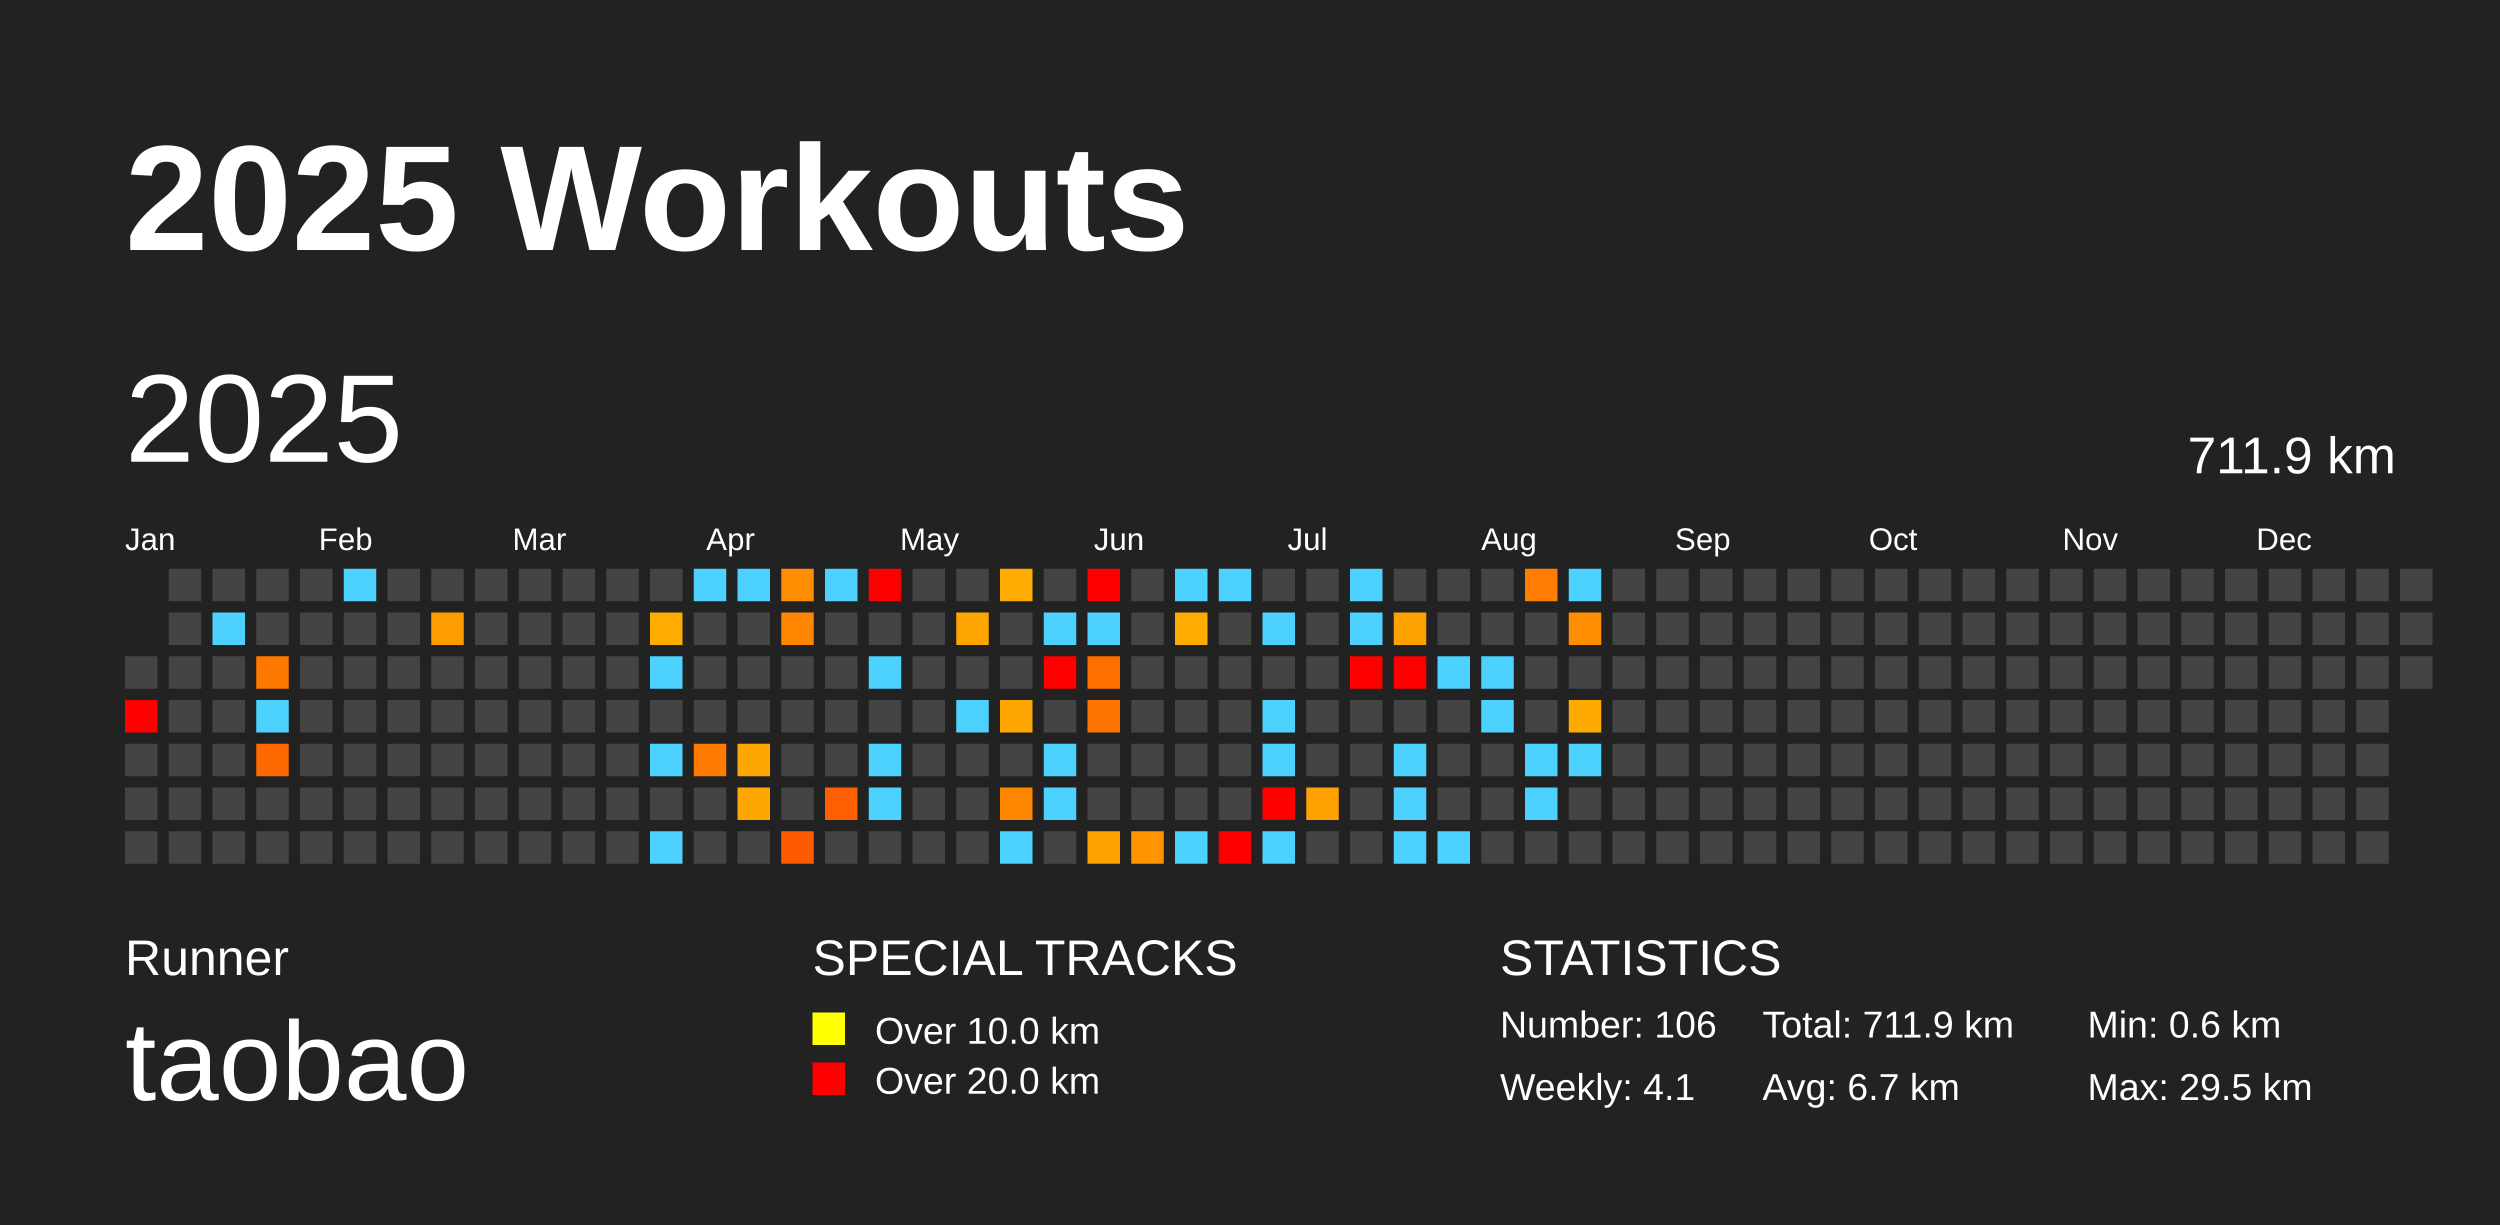
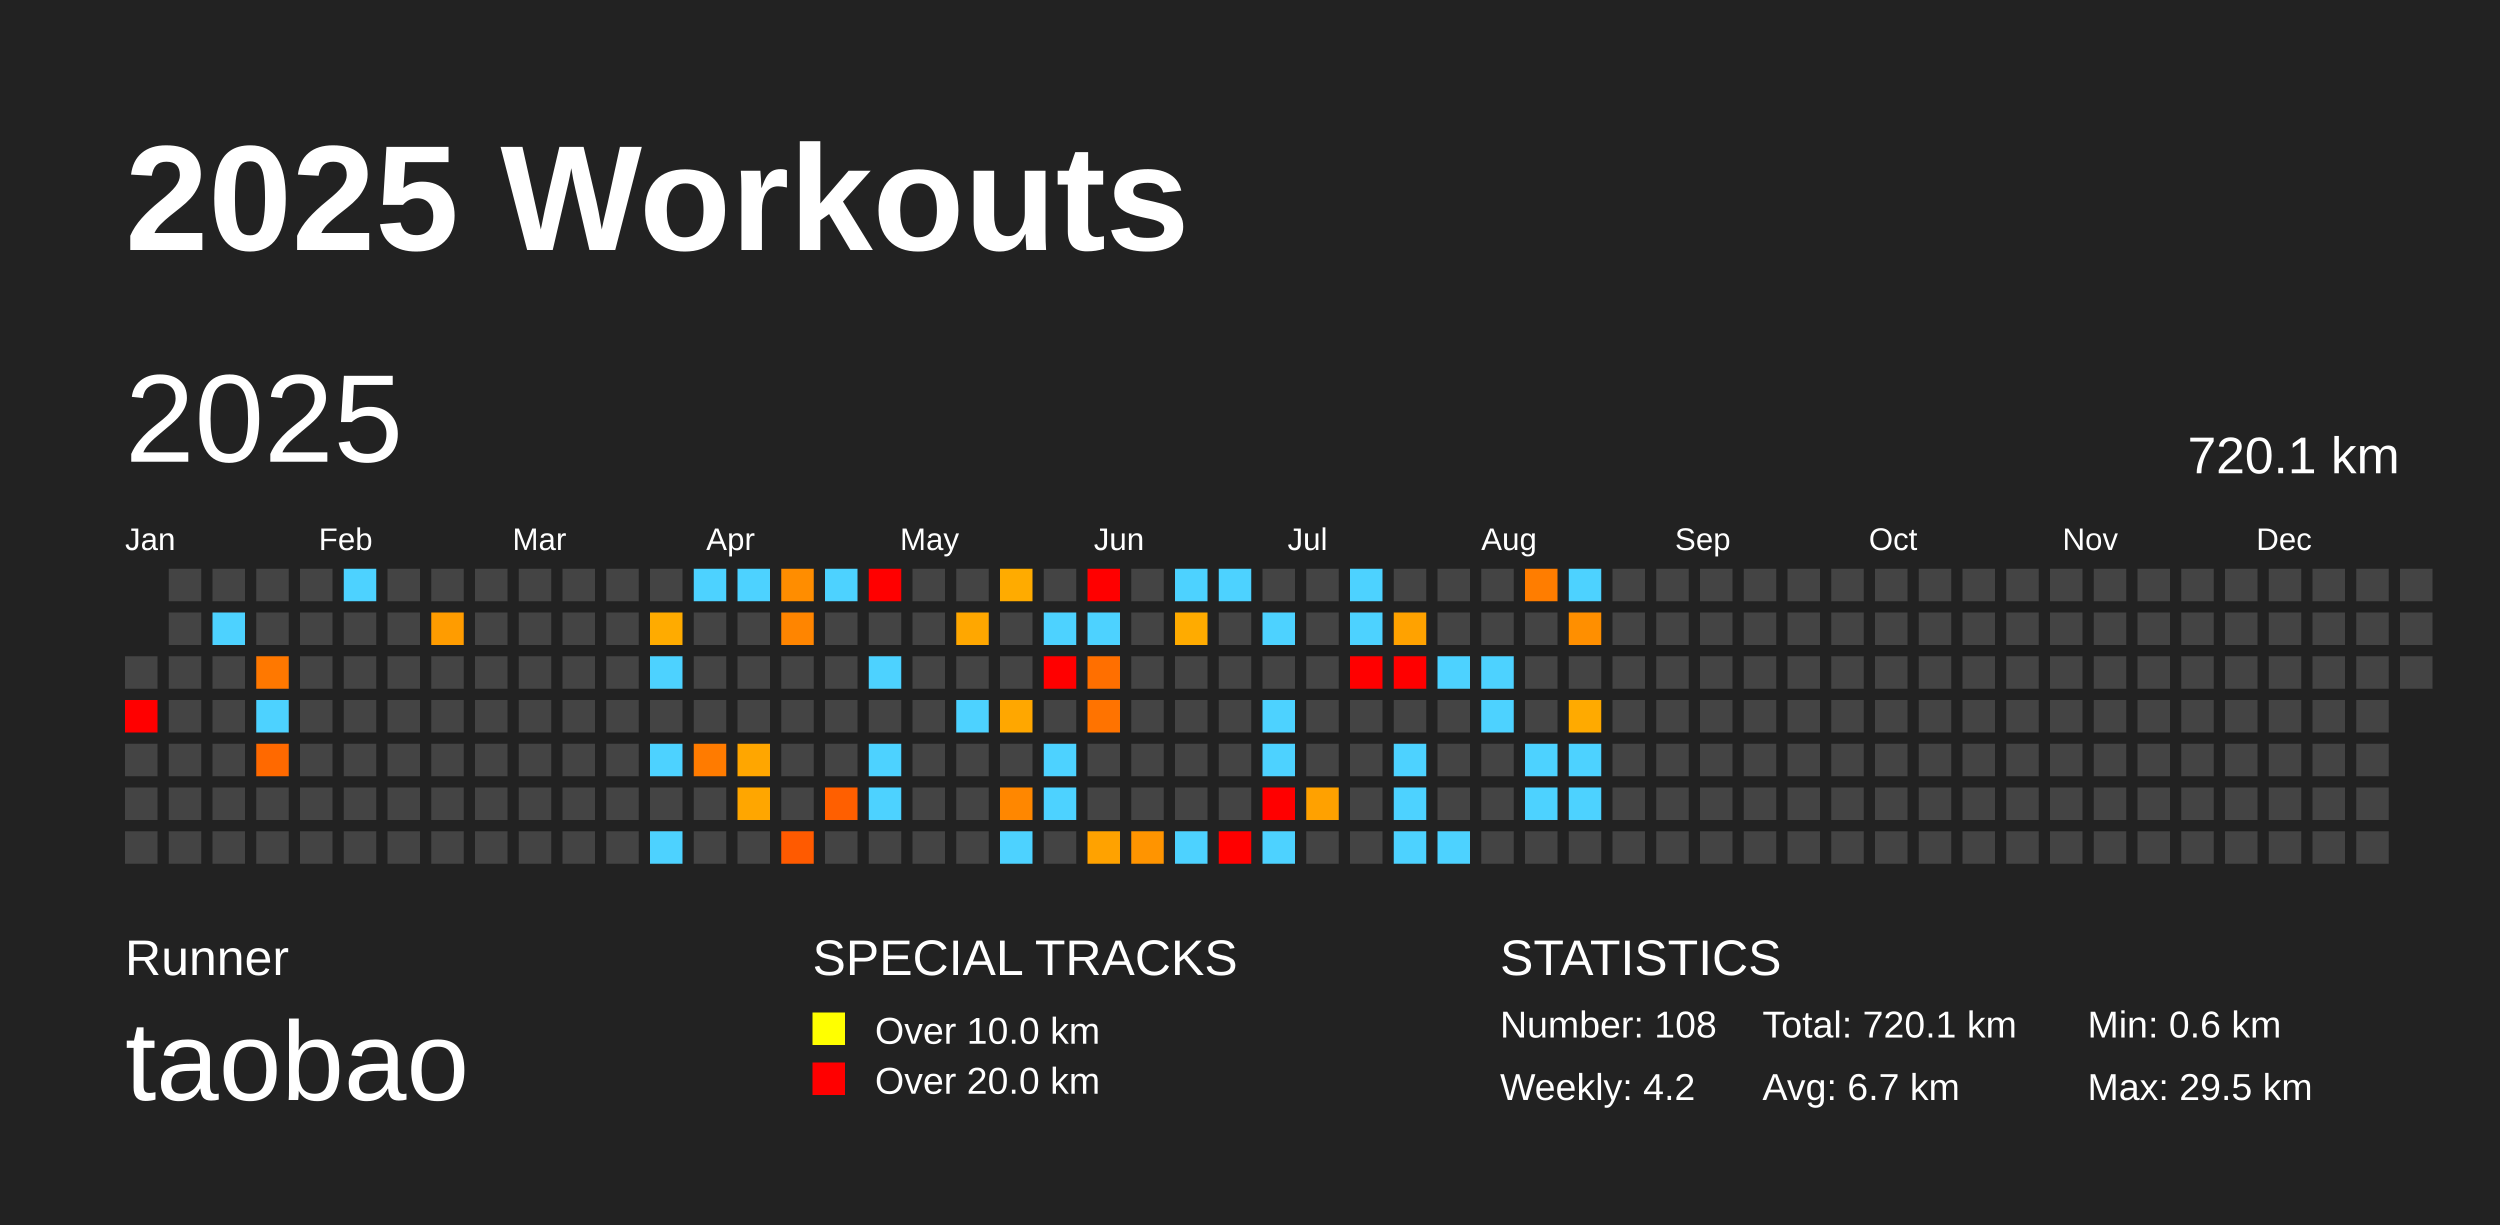
<svg xmlns="http://www.w3.org/2000/svg" baseProfile="full" height="98mm" version="1.1" viewBox="0,0,200,98" width="200mm">
  <defs />
  <rect fill="#222222" height="98" width="200" x="0" y="0" />
  <text fill="#FFFFFF" style="font-size:12px; font-family:Arial; font-weight:bold;" x="10" y="20">2025 Workouts</text>
  <text fill="#FFFFFF" style="font-size:4px; font-family:Arial" x="10" y="78">Runner</text>
  <text fill="#FFFFFF" style="font-size:9px; font-family:Arial" x="10" y="88">taobao</text>
  <text fill="#FFFFFF" style="font-size:4px; font-family:Arial" x="65" y="78">SPECIAL TRACKS</text>
  <rect fill="yellow" height="2.6" width="2.6" x="65" y="81" />
  <text fill="#FFFFFF" style="font-size:3px; font-family:Arial" x="70" y="83.5">Over 10.0 km</text>
  <rect fill="red" height="2.6" width="2.6" x="65" y="85" />
  <text fill="#FFFFFF" style="font-size:3px; font-family:Arial" x="70" y="87.5">Over 20.0 km</text>
  <text fill="#FFFFFF" style="font-size:4px; font-family:Arial" x="120" y="78">STATISTICS</text>
-   <text fill="#FFFFFF" style="font-size:3px; font-family:Arial" x="120" y="83">Number: 106</text>
-   <text fill="#FFFFFF" style="font-size:3px; font-family:Arial" x="120" y="88">Weekly: 4.1</text>
-   <text fill="#FFFFFF" style="font-size:3px; font-family:Arial" x="141" y="83">Total: 711.9 km</text>
+   <text fill="#FFFFFF" style="font-size:3px; font-family:Arial" x="120" y="83">Number: 108</text>
+   <text fill="#FFFFFF" style="font-size:3px; font-family:Arial" x="120" y="88">Weekly: 4.2</text>
+   <text fill="#FFFFFF" style="font-size:3px; font-family:Arial" x="141" y="83">Total: 720.1 km</text>
  <text fill="#FFFFFF" style="font-size:3px; font-family:Arial" x="141" y="88">Avg: 6.7 km</text>
  <text fill="#FFFFFF" style="font-size:3px; font-family:Arial" x="167" y="83">Min: 0.6 km</text>
  <text fill="#FFFFFF" style="font-size:3px; font-family:Arial" x="167" y="88">Max: 29.5 km</text>
  <text dominant-baseline="hanging" fill="#FFFFFF" style="font-size:10.0px; font-family:Arial;" x="10" y="30">2025</text>
-   <text dominant-baseline="hanging" fill="#FFFFFF" style="font-size:4.125px; font-family:Arial;" x="175" y="35">711.9 km</text>
+   <text dominant-baseline="hanging" fill="#FFFFFF" style="font-size:4.125px; font-family:Arial;" x="175" y="35">720.1 km</text>
  <text fill="#FFFFFF" style="font-size:2.5px; font-family:Arial" x="10.0" y="44">Jan</text>
  <text fill="#FFFFFF" style="font-size:2.5px; font-family:Arial" x="25.5" y="44">Feb</text>
  <text fill="#FFFFFF" style="font-size:2.5px; font-family:Arial" x="41.0" y="44">Mar</text>
  <text fill="#FFFFFF" style="font-size:2.5px; font-family:Arial" x="56.5" y="44">Apr</text>
  <text fill="#FFFFFF" style="font-size:2.5px; font-family:Arial" x="72.0" y="44">May</text>
  <text fill="#FFFFFF" style="font-size:2.5px; font-family:Arial" x="87.5" y="44">Jun</text>
  <text fill="#FFFFFF" style="font-size:2.5px; font-family:Arial" x="103.0" y="44">Jul</text>
  <text fill="#FFFFFF" style="font-size:2.5px; font-family:Arial" x="118.5" y="44">Aug</text>
  <text fill="#FFFFFF" style="font-size:2.5px; font-family:Arial" x="134.0" y="44">Sep</text>
  <text fill="#FFFFFF" style="font-size:2.5px; font-family:Arial" x="149.5" y="44">Oct</text>
  <text fill="#FFFFFF" style="font-size:2.5px; font-family:Arial" x="165.0" y="44">Nov</text>
  <text fill="#FFFFFF" style="font-size:2.5px; font-family:Arial" x="180.5" y="44">Dec</text>
  <rect fill="#444444" height="2.6" width="2.6" x="10.0" y="52.5" />
  <rect fill="red" height="2.6" width="2.6" x="10.0" y="56.0" />
  <rect fill="#444444" height="2.6" width="2.6" x="10.0" y="59.5" />
  <rect fill="#444444" height="2.6" width="2.6" x="10.0" y="63.0" />
  <rect fill="#444444" height="2.6" width="2.6" x="10.0" y="66.5" />
  <rect fill="#444444" height="2.6" width="2.6" x="13.5" y="45.5" />
  <rect fill="#444444" height="2.6" width="2.6" x="13.5" y="49.0" />
  <rect fill="#444444" height="2.6" width="2.6" x="13.5" y="52.5" />
  <rect fill="#444444" height="2.6" width="2.6" x="13.5" y="56.0" />
  <rect fill="#444444" height="2.6" width="2.6" x="13.5" y="59.5" />
  <rect fill="#444444" height="2.6" width="2.6" x="13.5" y="63.0" />
  <rect fill="#444444" height="2.6" width="2.6" x="13.5" y="66.5" />
  <rect fill="#444444" height="2.6" width="2.6" x="17.0" y="45.5" />
  <rect fill="#4dd2ff" height="2.6" width="2.6" x="17.0" y="49.0" />
  <rect fill="#444444" height="2.6" width="2.6" x="17.0" y="52.5" />
  <rect fill="#444444" height="2.6" width="2.6" x="17.0" y="56.0" />
  <rect fill="#444444" height="2.6" width="2.6" x="17.0" y="59.5" />
  <rect fill="#444444" height="2.6" width="2.6" x="17.0" y="63.0" />
  <rect fill="#444444" height="2.6" width="2.6" x="17.0" y="66.5" />
  <rect fill="#444444" height="2.6" width="2.6" x="20.5" y="45.5" />
  <rect fill="#444444" height="2.6" width="2.6" x="20.5" y="49.0" />
  <rect fill="#ff7800" height="2.6" width="2.6" x="20.5" y="52.5" />
  <rect fill="#4dd2ff" height="2.6" width="2.6" x="20.5" y="56.0" />
  <rect fill="#ff6900" height="2.6" width="2.6" x="20.5" y="59.5" />
  <rect fill="#444444" height="2.6" width="2.6" x="20.5" y="63.0" />
  <rect fill="#444444" height="2.6" width="2.6" x="20.5" y="66.5" />
  <rect fill="#444444" height="2.6" width="2.6" x="24.0" y="45.5" />
  <rect fill="#444444" height="2.6" width="2.6" x="24.0" y="49.0" />
  <rect fill="#444444" height="2.6" width="2.6" x="24.0" y="52.5" />
  <rect fill="#444444" height="2.6" width="2.6" x="24.0" y="56.0" />
  <rect fill="#444444" height="2.6" width="2.6" x="24.0" y="59.5" />
  <rect fill="#444444" height="2.6" width="2.6" x="24.0" y="63.0" />
  <rect fill="#444444" height="2.6" width="2.6" x="24.0" y="66.5" />
  <rect fill="#4dd2ff" height="2.6" width="2.6" x="27.5" y="45.5" />
  <rect fill="#444444" height="2.6" width="2.6" x="27.5" y="49.0" />
  <rect fill="#444444" height="2.6" width="2.6" x="27.5" y="52.5" />
  <rect fill="#444444" height="2.6" width="2.6" x="27.5" y="56.0" />
  <rect fill="#444444" height="2.6" width="2.6" x="27.5" y="59.5" />
  <rect fill="#444444" height="2.6" width="2.6" x="27.5" y="63.0" />
  <rect fill="#444444" height="2.6" width="2.6" x="27.5" y="66.5" />
  <rect fill="#444444" height="2.6" width="2.6" x="31.0" y="45.5" />
  <rect fill="#444444" height="2.6" width="2.6" x="31.0" y="49.0" />
  <rect fill="#444444" height="2.6" width="2.6" x="31.0" y="52.5" />
  <rect fill="#444444" height="2.6" width="2.6" x="31.0" y="56.0" />
  <rect fill="#444444" height="2.6" width="2.6" x="31.0" y="59.5" />
  <rect fill="#444444" height="2.6" width="2.6" x="31.0" y="63.0" />
  <rect fill="#444444" height="2.6" width="2.6" x="31.0" y="66.5" />
  <rect fill="#444444" height="2.6" width="2.6" x="34.5" y="45.5" />
  <rect fill="#ff9c00" height="2.6" width="2.6" x="34.5" y="49.0" />
  <rect fill="#444444" height="2.6" width="2.6" x="34.5" y="52.5" />
  <rect fill="#444444" height="2.6" width="2.6" x="34.5" y="56.0" />
  <rect fill="#444444" height="2.6" width="2.6" x="34.5" y="59.5" />
  <rect fill="#444444" height="2.6" width="2.6" x="34.5" y="63.0" />
  <rect fill="#444444" height="2.6" width="2.6" x="34.5" y="66.5" />
  <rect fill="#444444" height="2.6" width="2.6" x="38.0" y="45.5" />
  <rect fill="#444444" height="2.6" width="2.6" x="38.0" y="49.0" />
  <rect fill="#444444" height="2.6" width="2.6" x="38.0" y="52.5" />
  <rect fill="#444444" height="2.6" width="2.6" x="38.0" y="56.0" />
  <rect fill="#444444" height="2.6" width="2.6" x="38.0" y="59.5" />
  <rect fill="#444444" height="2.6" width="2.6" x="38.0" y="63.0" />
  <rect fill="#444444" height="2.6" width="2.6" x="38.0" y="66.5" />
  <rect fill="#444444" height="2.6" width="2.6" x="41.5" y="45.5" />
  <rect fill="#444444" height="2.6" width="2.6" x="41.5" y="49.0" />
  <rect fill="#444444" height="2.6" width="2.6" x="41.5" y="52.5" />
  <rect fill="#444444" height="2.6" width="2.6" x="41.5" y="56.0" />
  <rect fill="#444444" height="2.6" width="2.6" x="41.5" y="59.5" />
  <rect fill="#444444" height="2.6" width="2.6" x="41.5" y="63.0" />
  <rect fill="#444444" height="2.6" width="2.6" x="41.5" y="66.5" />
  <rect fill="#444444" height="2.6" width="2.6" x="45.0" y="45.5" />
  <rect fill="#444444" height="2.6" width="2.6" x="45.0" y="49.0" />
  <rect fill="#444444" height="2.6" width="2.6" x="45.0" y="52.5" />
  <rect fill="#444444" height="2.6" width="2.6" x="45.0" y="56.0" />
  <rect fill="#444444" height="2.6" width="2.6" x="45.0" y="59.5" />
  <rect fill="#444444" height="2.6" width="2.6" x="45.0" y="63.0" />
  <rect fill="#444444" height="2.6" width="2.6" x="45.0" y="66.5" />
  <rect fill="#444444" height="2.6" width="2.6" x="48.5" y="45.5" />
  <rect fill="#444444" height="2.6" width="2.6" x="48.5" y="49.0" />
  <rect fill="#444444" height="2.6" width="2.6" x="48.5" y="52.5" />
  <rect fill="#444444" height="2.6" width="2.6" x="48.5" y="56.0" />
  <rect fill="#444444" height="2.6" width="2.6" x="48.5" y="59.5" />
  <rect fill="#444444" height="2.6" width="2.6" x="48.5" y="63.0" />
  <rect fill="#444444" height="2.6" width="2.6" x="48.5" y="66.5" />
  <rect fill="#444444" height="2.6" width="2.6" x="52.0" y="45.5" />
  <rect fill="#ffab00" height="2.6" width="2.6" x="52.0" y="49.0" />
  <rect fill="#4dd2ff" height="2.6" width="2.6" x="52.0" y="52.5" />
  <rect fill="#444444" height="2.6" width="2.6" x="52.0" y="56.0" />
  <rect fill="#4dd2ff" height="2.6" width="2.6" x="52.0" y="59.5" />
  <rect fill="#444444" height="2.6" width="2.6" x="52.0" y="63.0" />
  <rect fill="#4dd2ff" height="2.6" width="2.6" x="52.0" y="66.5" />
  <rect fill="#4dd2ff" height="2.6" width="2.6" x="55.5" y="45.5" />
  <rect fill="#444444" height="2.6" width="2.6" x="55.5" y="49.0" />
  <rect fill="#444444" height="2.6" width="2.6" x="55.5" y="52.5" />
  <rect fill="#444444" height="2.6" width="2.6" x="55.5" y="56.0" />
  <rect fill="#ff7b00" height="2.6" width="2.6" x="55.5" y="59.5" />
  <rect fill="#444444" height="2.6" width="2.6" x="55.5" y="63.0" />
  <rect fill="#444444" height="2.6" width="2.6" x="55.5" y="66.5" />
  <rect fill="#4dd2ff" height="2.6" width="2.6" x="59.0" y="45.5" />
  <rect fill="#444444" height="2.6" width="2.6" x="59.0" y="49.0" />
  <rect fill="#444444" height="2.6" width="2.6" x="59.0" y="52.5" />
  <rect fill="#444444" height="2.6" width="2.6" x="59.0" y="56.0" />
  <rect fill="#ffa600" height="2.6" width="2.6" x="59.0" y="59.5" />
  <rect fill="#ffa600" height="2.6" width="2.6" x="59.0" y="63.0" />
  <rect fill="#444444" height="2.6" width="2.6" x="59.0" y="66.5" />
  <rect fill="#ff8d00" height="2.6" width="2.6" x="62.5" y="45.5" />
  <rect fill="#ff8500" height="2.6" width="2.6" x="62.5" y="49.0" />
  <rect fill="#444444" height="2.6" width="2.6" x="62.5" y="52.5" />
  <rect fill="#444444" height="2.6" width="2.6" x="62.5" y="56.0" />
  <rect fill="#444444" height="2.6" width="2.6" x="62.5" y="59.5" />
  <rect fill="#444444" height="2.6" width="2.6" x="62.5" y="63.0" />
  <rect fill="#ff5a00" height="2.6" width="2.6" x="62.5" y="66.5" />
  <rect fill="#4dd2ff" height="2.6" width="2.6" x="66.0" y="45.5" />
  <rect fill="#444444" height="2.6" width="2.6" x="66.0" y="49.0" />
  <rect fill="#444444" height="2.6" width="2.6" x="66.0" y="52.5" />
  <rect fill="#444444" height="2.6" width="2.6" x="66.0" y="56.0" />
  <rect fill="#444444" height="2.6" width="2.6" x="66.0" y="59.5" />
  <rect fill="#ff5f00" height="2.6" width="2.6" x="66.0" y="63.0" />
  <rect fill="#444444" height="2.6" width="2.6" x="66.0" y="66.5" />
  <rect fill="red" height="2.6" width="2.6" x="69.5" y="45.5" />
  <rect fill="#444444" height="2.6" width="2.6" x="69.5" y="49.0" />
  <rect fill="#4dd2ff" height="2.6" width="2.6" x="69.5" y="52.5" />
  <rect fill="#444444" height="2.6" width="2.6" x="69.5" y="56.0" />
  <rect fill="#4dd2ff" height="2.6" width="2.6" x="69.5" y="59.5" />
  <rect fill="#4dd2ff" height="2.6" width="2.6" x="69.5" y="63.0" />
  <rect fill="#444444" height="2.6" width="2.6" x="69.5" y="66.5" />
  <rect fill="#444444" height="2.6" width="2.6" x="73.0" y="45.5" />
  <rect fill="#444444" height="2.6" width="2.6" x="73.0" y="49.0" />
  <rect fill="#444444" height="2.6" width="2.6" x="73.0" y="52.5" />
  <rect fill="#444444" height="2.6" width="2.6" x="73.0" y="56.0" />
  <rect fill="#444444" height="2.6" width="2.6" x="73.0" y="59.5" />
  <rect fill="#444444" height="2.6" width="2.6" x="73.0" y="63.0" />
  <rect fill="#444444" height="2.6" width="2.6" x="73.0" y="66.5" />
  <rect fill="#444444" height="2.6" width="2.6" x="76.5" y="45.5" />
  <rect fill="#ffa700" height="2.6" width="2.6" x="76.5" y="49.0" />
  <rect fill="#444444" height="2.6" width="2.6" x="76.5" y="52.5" />
  <rect fill="#4dd2ff" height="2.6" width="2.6" x="76.5" y="56.0" />
  <rect fill="#444444" height="2.6" width="2.6" x="76.5" y="59.5" />
  <rect fill="#444444" height="2.6" width="2.6" x="76.5" y="63.0" />
  <rect fill="#444444" height="2.6" width="2.6" x="76.5" y="66.5" />
  <rect fill="#ffab00" height="2.6" width="2.6" x="80.0" y="45.5" />
  <rect fill="#444444" height="2.6" width="2.6" x="80.0" y="49.0" />
  <rect fill="#444444" height="2.6" width="2.6" x="80.0" y="52.5" />
  <rect fill="#ffa700" height="2.6" width="2.6" x="80.0" y="56.0" />
  <rect fill="#444444" height="2.6" width="2.6" x="80.0" y="59.5" />
  <rect fill="#ff8700" height="2.6" width="2.6" x="80.0" y="63.0" />
  <rect fill="#4dd2ff" height="2.6" width="2.6" x="80.0" y="66.5" />
  <rect fill="#444444" height="2.6" width="2.6" x="83.5" y="45.5" />
  <rect fill="#4dd2ff" height="2.6" width="2.6" x="83.5" y="49.0" />
  <rect fill="red" height="2.6" width="2.6" x="83.5" y="52.5" />
  <rect fill="#444444" height="2.6" width="2.6" x="83.5" y="56.0" />
  <rect fill="#4dd2ff" height="2.6" width="2.6" x="83.5" y="59.5" />
  <rect fill="#4dd2ff" height="2.6" width="2.6" x="83.5" y="63.0" />
  <rect fill="#444444" height="2.6" width="2.6" x="83.5" y="66.5" />
  <rect fill="red" height="2.6" width="2.6" x="87.0" y="45.5" />
  <rect fill="#4dd2ff" height="2.6" width="2.6" x="87.0" y="49.0" />
  <rect fill="#ff6f00" height="2.6" width="2.6" x="87.0" y="52.5" />
  <rect fill="#ff7300" height="2.6" width="2.6" x="87.0" y="56.0" />
  <rect fill="#444444" height="2.6" width="2.6" x="87.0" y="59.5" />
  <rect fill="#444444" height="2.6" width="2.6" x="87.0" y="63.0" />
  <rect fill="#ffa200" height="2.6" width="2.6" x="87.0" y="66.5" />
  <rect fill="#444444" height="2.6" width="2.6" x="90.5" y="45.5" />
  <rect fill="#444444" height="2.6" width="2.6" x="90.5" y="49.0" />
  <rect fill="#444444" height="2.6" width="2.6" x="90.5" y="52.5" />
  <rect fill="#444444" height="2.6" width="2.6" x="90.5" y="56.0" />
  <rect fill="#444444" height="2.6" width="2.6" x="90.5" y="59.5" />
  <rect fill="#444444" height="2.6" width="2.6" x="90.5" y="63.0" />
  <rect fill="#ff9400" height="2.6" width="2.6" x="90.5" y="66.5" />
  <rect fill="#4dd2ff" height="2.6" width="2.6" x="94.0" y="45.5" />
  <rect fill="#ffab00" height="2.6" width="2.6" x="94.0" y="49.0" />
  <rect fill="#444444" height="2.6" width="2.6" x="94.0" y="52.5" />
  <rect fill="#444444" height="2.6" width="2.6" x="94.0" y="56.0" />
  <rect fill="#444444" height="2.6" width="2.6" x="94.0" y="59.5" />
  <rect fill="#444444" height="2.6" width="2.6" x="94.0" y="63.0" />
  <rect fill="#4dd2ff" height="2.6" width="2.6" x="94.0" y="66.5" />
  <rect fill="#4dd2ff" height="2.6" width="2.6" x="97.5" y="45.5" />
  <rect fill="#444444" height="2.6" width="2.6" x="97.5" y="49.0" />
  <rect fill="#444444" height="2.6" width="2.6" x="97.5" y="52.5" />
  <rect fill="#444444" height="2.6" width="2.6" x="97.5" y="56.0" />
  <rect fill="#444444" height="2.6" width="2.6" x="97.5" y="59.5" />
  <rect fill="#444444" height="2.6" width="2.6" x="97.5" y="63.0" />
  <rect fill="red" height="2.6" width="2.6" x="97.5" y="66.5" />
  <rect fill="#444444" height="2.6" width="2.6" x="101.0" y="45.5" />
  <rect fill="#4dd2ff" height="2.6" width="2.6" x="101.0" y="49.0" />
  <rect fill="#444444" height="2.6" width="2.6" x="101.0" y="52.5" />
  <rect fill="#4dd2ff" height="2.6" width="2.6" x="101.0" y="56.0" />
  <rect fill="#4dd2ff" height="2.6" width="2.6" x="101.0" y="59.5" />
  <rect fill="red" height="2.6" width="2.6" x="101.0" y="63.0" />
  <rect fill="#4dd2ff" height="2.6" width="2.6" x="101.0" y="66.5" />
  <rect fill="#444444" height="2.6" width="2.6" x="104.5" y="45.5" />
  <rect fill="#444444" height="2.6" width="2.6" x="104.5" y="49.0" />
  <rect fill="#444444" height="2.6" width="2.6" x="104.5" y="52.5" />
  <rect fill="#444444" height="2.6" width="2.6" x="104.5" y="56.0" />
  <rect fill="#444444" height="2.6" width="2.6" x="104.5" y="59.5" />
  <rect fill="#ffa100" height="2.6" width="2.6" x="104.5" y="63.0" />
  <rect fill="#444444" height="2.6" width="2.6" x="104.5" y="66.5" />
  <rect fill="#4dd2ff" height="2.6" width="2.6" x="108.0" y="45.5" />
  <rect fill="#4dd2ff" height="2.6" width="2.6" x="108.0" y="49.0" />
  <rect fill="red" height="2.6" width="2.6" x="108.0" y="52.5" />
  <rect fill="#444444" height="2.6" width="2.6" x="108.0" y="56.0" />
  <rect fill="#444444" height="2.6" width="2.6" x="108.0" y="59.5" />
  <rect fill="#444444" height="2.6" width="2.6" x="108.0" y="63.0" />
  <rect fill="#444444" height="2.6" width="2.6" x="108.0" y="66.5" />
  <rect fill="#444444" height="2.6" width="2.6" x="111.5" y="45.5" />
  <rect fill="#ffa200" height="2.6" width="2.6" x="111.5" y="49.0" />
  <rect fill="red" height="2.6" width="2.6" x="111.5" y="52.5" />
  <rect fill="#444444" height="2.6" width="2.6" x="111.5" y="56.0" />
  <rect fill="#4dd2ff" height="2.6" width="2.6" x="111.5" y="59.5" />
  <rect fill="#4dd2ff" height="2.6" width="2.6" x="111.5" y="63.0" />
  <rect fill="#4dd2ff" height="2.6" width="2.6" x="111.5" y="66.5" />
  <rect fill="#444444" height="2.6" width="2.6" x="115.0" y="45.5" />
  <rect fill="#444444" height="2.6" width="2.6" x="115.0" y="49.0" />
  <rect fill="#4dd2ff" height="2.6" width="2.6" x="115.0" y="52.5" />
  <rect fill="#444444" height="2.6" width="2.6" x="115.0" y="56.0" />
  <rect fill="#444444" height="2.6" width="2.6" x="115.0" y="59.5" />
  <rect fill="#444444" height="2.6" width="2.6" x="115.0" y="63.0" />
  <rect fill="#4dd2ff" height="2.6" width="2.6" x="115.0" y="66.5" />
  <rect fill="#444444" height="2.6" width="2.6" x="118.5" y="45.5" />
  <rect fill="#444444" height="2.6" width="2.6" x="118.5" y="49.0" />
  <rect fill="#4dd2ff" height="2.6" width="2.6" x="118.5" y="52.5" />
  <rect fill="#4dd2ff" height="2.6" width="2.6" x="118.5" y="56.0" />
  <rect fill="#444444" height="2.6" width="2.6" x="118.5" y="59.5" />
  <rect fill="#444444" height="2.6" width="2.6" x="118.5" y="63.0" />
  <rect fill="#444444" height="2.6" width="2.6" x="118.5" y="66.5" />
  <rect fill="#ff7d00" height="2.6" width="2.6" x="122.0" y="45.5" />
  <rect fill="#444444" height="2.6" width="2.6" x="122.0" y="49.0" />
  <rect fill="#444444" height="2.6" width="2.6" x="122.0" y="52.5" />
  <rect fill="#444444" height="2.6" width="2.6" x="122.0" y="56.0" />
  <rect fill="#4dd2ff" height="2.6" width="2.6" x="122.0" y="59.5" />
  <rect fill="#4dd2ff" height="2.6" width="2.6" x="122.0" y="63.0" />
  <rect fill="#444444" height="2.6" width="2.6" x="122.0" y="66.5" />
  <rect fill="#4dd2ff" height="2.6" width="2.6" x="125.5" y="45.5" />
  <rect fill="#ff8f00" height="2.6" width="2.6" x="125.5" y="49.0" />
  <rect fill="#444444" height="2.6" width="2.6" x="125.5" y="52.5" />
  <rect fill="#ffaa00" height="2.6" width="2.6" x="125.5" y="56.0" />
  <rect fill="#4dd2ff" height="2.6" width="2.6" x="125.5" y="59.5" />
-   <rect fill="#444444" height="2.6" width="2.6" x="125.5" y="63.0" />
+   <rect fill="#4dd2ff" height="2.6" width="2.6" x="125.5" y="63.0" />
  <rect fill="#444444" height="2.6" width="2.6" x="125.5" y="66.5" />
  <rect fill="#444444" height="2.6" width="2.6" x="129.0" y="45.5" />
  <rect fill="#444444" height="2.6" width="2.6" x="129.0" y="49.0" />
  <rect fill="#444444" height="2.6" width="2.6" x="129.0" y="52.5" />
  <rect fill="#444444" height="2.6" width="2.6" x="129.0" y="56.0" />
  <rect fill="#444444" height="2.6" width="2.6" x="129.0" y="59.5" />
  <rect fill="#444444" height="2.6" width="2.6" x="129.0" y="63.0" />
  <rect fill="#444444" height="2.6" width="2.6" x="129.0" y="66.5" />
  <rect fill="#444444" height="2.6" width="2.6" x="132.5" y="45.5" />
  <rect fill="#444444" height="2.6" width="2.6" x="132.5" y="49.0" />
  <rect fill="#444444" height="2.6" width="2.6" x="132.5" y="52.5" />
  <rect fill="#444444" height="2.6" width="2.6" x="132.5" y="56.0" />
  <rect fill="#444444" height="2.6" width="2.6" x="132.5" y="59.5" />
  <rect fill="#444444" height="2.6" width="2.6" x="132.5" y="63.0" />
  <rect fill="#444444" height="2.6" width="2.6" x="132.5" y="66.5" />
  <rect fill="#444444" height="2.6" width="2.6" x="136.0" y="45.5" />
  <rect fill="#444444" height="2.6" width="2.6" x="136.0" y="49.0" />
  <rect fill="#444444" height="2.6" width="2.6" x="136.0" y="52.5" />
  <rect fill="#444444" height="2.6" width="2.6" x="136.0" y="56.0" />
  <rect fill="#444444" height="2.6" width="2.6" x="136.0" y="59.5" />
  <rect fill="#444444" height="2.6" width="2.6" x="136.0" y="63.0" />
  <rect fill="#444444" height="2.6" width="2.6" x="136.0" y="66.5" />
  <rect fill="#444444" height="2.6" width="2.6" x="139.5" y="45.5" />
  <rect fill="#444444" height="2.6" width="2.6" x="139.5" y="49.0" />
  <rect fill="#444444" height="2.6" width="2.6" x="139.5" y="52.5" />
  <rect fill="#444444" height="2.6" width="2.6" x="139.5" y="56.0" />
  <rect fill="#444444" height="2.6" width="2.6" x="139.5" y="59.5" />
  <rect fill="#444444" height="2.6" width="2.6" x="139.5" y="63.0" />
  <rect fill="#444444" height="2.6" width="2.6" x="139.5" y="66.5" />
  <rect fill="#444444" height="2.6" width="2.6" x="143.0" y="45.5" />
  <rect fill="#444444" height="2.6" width="2.6" x="143.0" y="49.0" />
  <rect fill="#444444" height="2.6" width="2.6" x="143.0" y="52.5" />
  <rect fill="#444444" height="2.6" width="2.6" x="143.0" y="56.0" />
  <rect fill="#444444" height="2.6" width="2.6" x="143.0" y="59.5" />
  <rect fill="#444444" height="2.6" width="2.6" x="143.0" y="63.0" />
  <rect fill="#444444" height="2.6" width="2.6" x="143.0" y="66.5" />
  <rect fill="#444444" height="2.6" width="2.6" x="146.5" y="45.5" />
  <rect fill="#444444" height="2.6" width="2.6" x="146.5" y="49.0" />
  <rect fill="#444444" height="2.6" width="2.6" x="146.5" y="52.5" />
  <rect fill="#444444" height="2.6" width="2.6" x="146.5" y="56.0" />
  <rect fill="#444444" height="2.6" width="2.6" x="146.5" y="59.5" />
  <rect fill="#444444" height="2.6" width="2.6" x="146.5" y="63.0" />
  <rect fill="#444444" height="2.6" width="2.6" x="146.5" y="66.5" />
  <rect fill="#444444" height="2.6" width="2.6" x="150.0" y="45.5" />
  <rect fill="#444444" height="2.6" width="2.6" x="150.0" y="49.0" />
  <rect fill="#444444" height="2.6" width="2.6" x="150.0" y="52.5" />
  <rect fill="#444444" height="2.6" width="2.6" x="150.0" y="56.0" />
  <rect fill="#444444" height="2.6" width="2.6" x="150.0" y="59.5" />
  <rect fill="#444444" height="2.6" width="2.6" x="150.0" y="63.0" />
  <rect fill="#444444" height="2.6" width="2.6" x="150.0" y="66.5" />
  <rect fill="#444444" height="2.6" width="2.6" x="153.5" y="45.5" />
  <rect fill="#444444" height="2.6" width="2.6" x="153.5" y="49.0" />
  <rect fill="#444444" height="2.6" width="2.6" x="153.5" y="52.5" />
  <rect fill="#444444" height="2.6" width="2.6" x="153.5" y="56.0" />
  <rect fill="#444444" height="2.6" width="2.6" x="153.5" y="59.5" />
  <rect fill="#444444" height="2.6" width="2.6" x="153.5" y="63.0" />
  <rect fill="#444444" height="2.6" width="2.6" x="153.5" y="66.5" />
  <rect fill="#444444" height="2.6" width="2.6" x="157.0" y="45.5" />
  <rect fill="#444444" height="2.6" width="2.6" x="157.0" y="49.0" />
  <rect fill="#444444" height="2.6" width="2.6" x="157.0" y="52.5" />
  <rect fill="#444444" height="2.6" width="2.6" x="157.0" y="56.0" />
  <rect fill="#444444" height="2.6" width="2.6" x="157.0" y="59.5" />
  <rect fill="#444444" height="2.6" width="2.6" x="157.0" y="63.0" />
  <rect fill="#444444" height="2.6" width="2.6" x="157.0" y="66.5" />
  <rect fill="#444444" height="2.6" width="2.6" x="160.5" y="45.5" />
  <rect fill="#444444" height="2.6" width="2.6" x="160.5" y="49.0" />
  <rect fill="#444444" height="2.6" width="2.6" x="160.5" y="52.5" />
  <rect fill="#444444" height="2.6" width="2.6" x="160.5" y="56.0" />
  <rect fill="#444444" height="2.6" width="2.6" x="160.5" y="59.5" />
  <rect fill="#444444" height="2.6" width="2.6" x="160.5" y="63.0" />
  <rect fill="#444444" height="2.6" width="2.6" x="160.5" y="66.5" />
  <rect fill="#444444" height="2.6" width="2.6" x="164.0" y="45.5" />
  <rect fill="#444444" height="2.6" width="2.6" x="164.0" y="49.0" />
  <rect fill="#444444" height="2.6" width="2.6" x="164.0" y="52.5" />
  <rect fill="#444444" height="2.6" width="2.6" x="164.0" y="56.0" />
  <rect fill="#444444" height="2.6" width="2.6" x="164.0" y="59.5" />
  <rect fill="#444444" height="2.6" width="2.6" x="164.0" y="63.0" />
  <rect fill="#444444" height="2.6" width="2.6" x="164.0" y="66.5" />
  <rect fill="#444444" height="2.6" width="2.6" x="167.5" y="45.5" />
  <rect fill="#444444" height="2.6" width="2.6" x="167.5" y="49.0" />
  <rect fill="#444444" height="2.6" width="2.6" x="167.5" y="52.5" />
  <rect fill="#444444" height="2.6" width="2.6" x="167.5" y="56.0" />
  <rect fill="#444444" height="2.6" width="2.6" x="167.5" y="59.5" />
  <rect fill="#444444" height="2.6" width="2.6" x="167.5" y="63.0" />
  <rect fill="#444444" height="2.6" width="2.6" x="167.5" y="66.5" />
  <rect fill="#444444" height="2.6" width="2.6" x="171.0" y="45.5" />
  <rect fill="#444444" height="2.6" width="2.6" x="171.0" y="49.0" />
  <rect fill="#444444" height="2.6" width="2.6" x="171.0" y="52.5" />
  <rect fill="#444444" height="2.6" width="2.6" x="171.0" y="56.0" />
  <rect fill="#444444" height="2.6" width="2.6" x="171.0" y="59.5" />
  <rect fill="#444444" height="2.6" width="2.6" x="171.0" y="63.0" />
  <rect fill="#444444" height="2.6" width="2.6" x="171.0" y="66.5" />
  <rect fill="#444444" height="2.6" width="2.6" x="174.5" y="45.5" />
  <rect fill="#444444" height="2.6" width="2.6" x="174.5" y="49.0" />
  <rect fill="#444444" height="2.6" width="2.6" x="174.5" y="52.5" />
  <rect fill="#444444" height="2.6" width="2.6" x="174.5" y="56.0" />
  <rect fill="#444444" height="2.6" width="2.6" x="174.5" y="59.5" />
  <rect fill="#444444" height="2.6" width="2.6" x="174.5" y="63.0" />
  <rect fill="#444444" height="2.6" width="2.6" x="174.5" y="66.5" />
  <rect fill="#444444" height="2.6" width="2.6" x="178.0" y="45.5" />
  <rect fill="#444444" height="2.6" width="2.6" x="178.0" y="49.0" />
  <rect fill="#444444" height="2.6" width="2.6" x="178.0" y="52.5" />
  <rect fill="#444444" height="2.6" width="2.6" x="178.0" y="56.0" />
  <rect fill="#444444" height="2.6" width="2.6" x="178.0" y="59.5" />
  <rect fill="#444444" height="2.6" width="2.6" x="178.0" y="63.0" />
  <rect fill="#444444" height="2.6" width="2.6" x="178.0" y="66.5" />
  <rect fill="#444444" height="2.6" width="2.6" x="181.5" y="45.5" />
  <rect fill="#444444" height="2.6" width="2.6" x="181.5" y="49.0" />
  <rect fill="#444444" height="2.6" width="2.6" x="181.5" y="52.5" />
  <rect fill="#444444" height="2.6" width="2.6" x="181.5" y="56.0" />
  <rect fill="#444444" height="2.6" width="2.6" x="181.5" y="59.5" />
  <rect fill="#444444" height="2.6" width="2.6" x="181.5" y="63.0" />
  <rect fill="#444444" height="2.6" width="2.6" x="181.5" y="66.5" />
  <rect fill="#444444" height="2.6" width="2.6" x="185.0" y="45.5" />
  <rect fill="#444444" height="2.6" width="2.6" x="185.0" y="49.0" />
  <rect fill="#444444" height="2.6" width="2.6" x="185.0" y="52.5" />
  <rect fill="#444444" height="2.6" width="2.6" x="185.0" y="56.0" />
  <rect fill="#444444" height="2.6" width="2.6" x="185.0" y="59.5" />
  <rect fill="#444444" height="2.6" width="2.6" x="185.0" y="63.0" />
  <rect fill="#444444" height="2.6" width="2.6" x="185.0" y="66.5" />
  <rect fill="#444444" height="2.6" width="2.6" x="188.5" y="45.5" />
  <rect fill="#444444" height="2.6" width="2.6" x="188.5" y="49.0" />
  <rect fill="#444444" height="2.6" width="2.6" x="188.5" y="52.5" />
  <rect fill="#444444" height="2.6" width="2.6" x="188.5" y="56.0" />
  <rect fill="#444444" height="2.6" width="2.6" x="188.5" y="59.5" />
  <rect fill="#444444" height="2.6" width="2.6" x="188.5" y="63.0" />
  <rect fill="#444444" height="2.6" width="2.6" x="188.5" y="66.5" />
  <rect fill="#444444" height="2.6" width="2.6" x="192.0" y="45.5" />
  <rect fill="#444444" height="2.6" width="2.6" x="192.0" y="49.0" />
  <rect fill="#444444" height="2.6" width="2.6" x="192.0" y="52.5" />
</svg>
